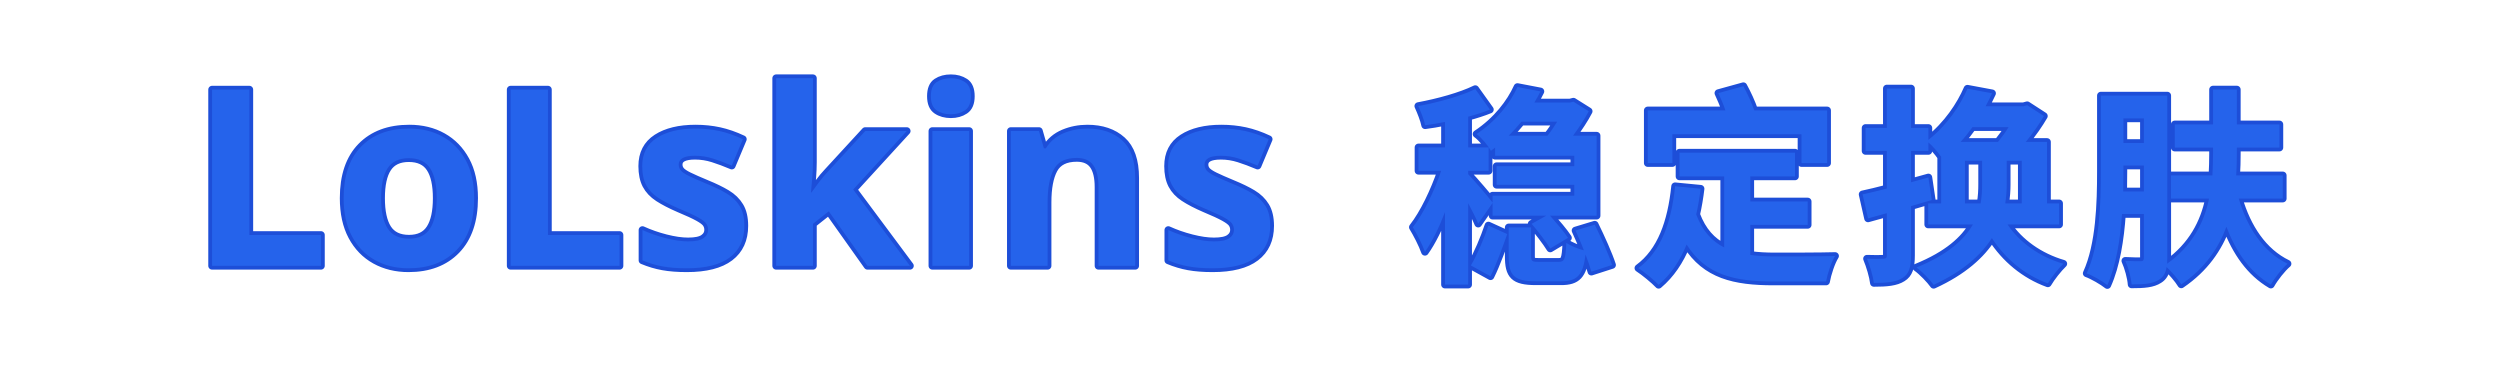
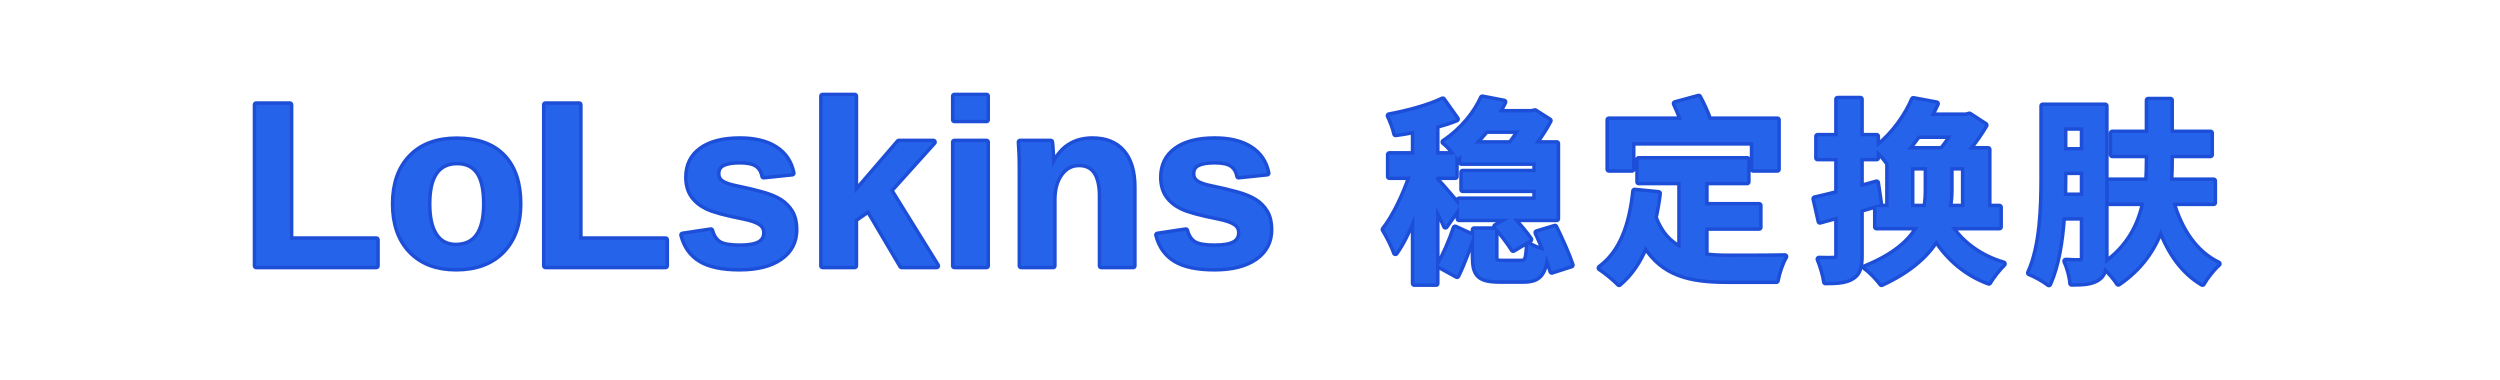
<svg xmlns="http://www.w3.org/2000/svg" width="790" height="120" viewBox="0 0 790 120" role="img" aria-label="LoLskins 稳定换肤">
-   <g fill="#2563eb" stroke="#1d4ed8" stroke-width="2.4" stroke-linejoin="round" paint-order="stroke" font-weight="900" text-anchor="start">
-     <text x="60" y="84" font-family="'Segoe UI Black','Arial Black','Segoe UI',system-ui,-apple-system,sans-serif" font-size="78" letter-spacing="1" textLength="345" lengthAdjust="spacingAndGlyphs">LoLskins</text>
-     <text x="445" y="84" font-family="'Microsoft YaHei','PingFang SC','Hiragino Sans GB','Noto Sans CJK SC',sans-serif" font-size="66" letter-spacing="5" textLength="270" lengthAdjust="spacingAndGlyphs">稳定换肤</text>
+   <g fill="#2563eb" stroke="#1d4ed8" stroke-width="2.2" stroke-linejoin="round" paint-order="stroke">
+     <text x="76" y="84" font-family="'Segoe UI Semibold','Segoe UI',system-ui,-apple-system,'Helvetica Neue',Arial,sans-serif" font-size="74" font-weight="800" letter-spacing="0.5" textLength="330" lengthAdjust="spacingAndGlyphs">LoLskins</text>
+     <text x="436" y="84" font-family="'Microsoft YaHei','PingFang SC','Hiragino Sans GB','Noto Sans CJK SC',sans-serif" font-size="62" font-weight="700" letter-spacing="6" textLength="260" lengthAdjust="spacingAndGlyphs">稳定换肤</text>
  </g>
</svg>
